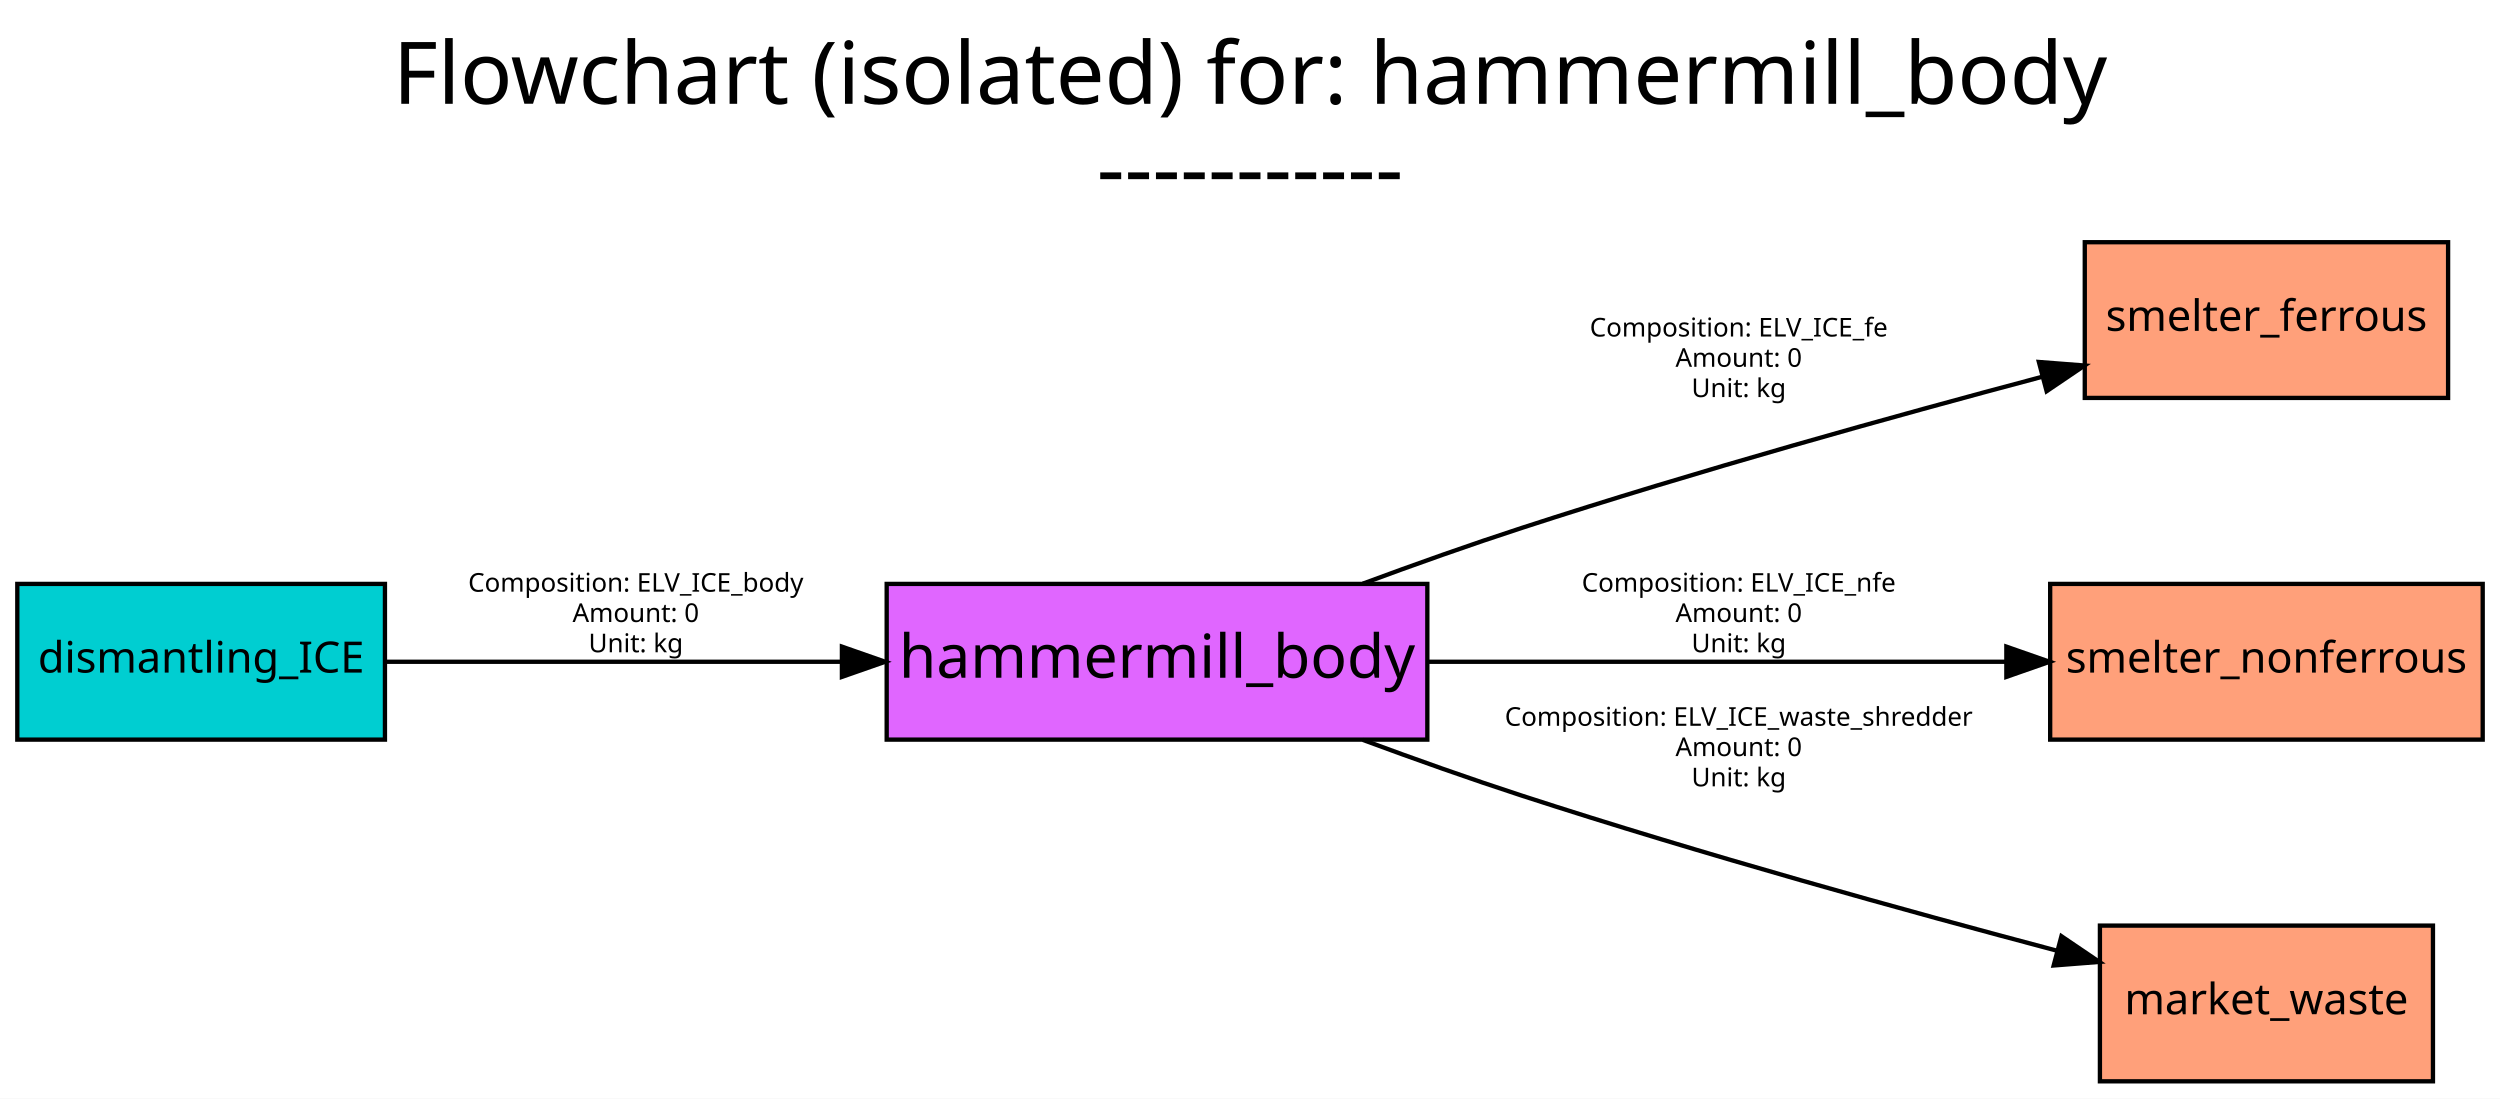
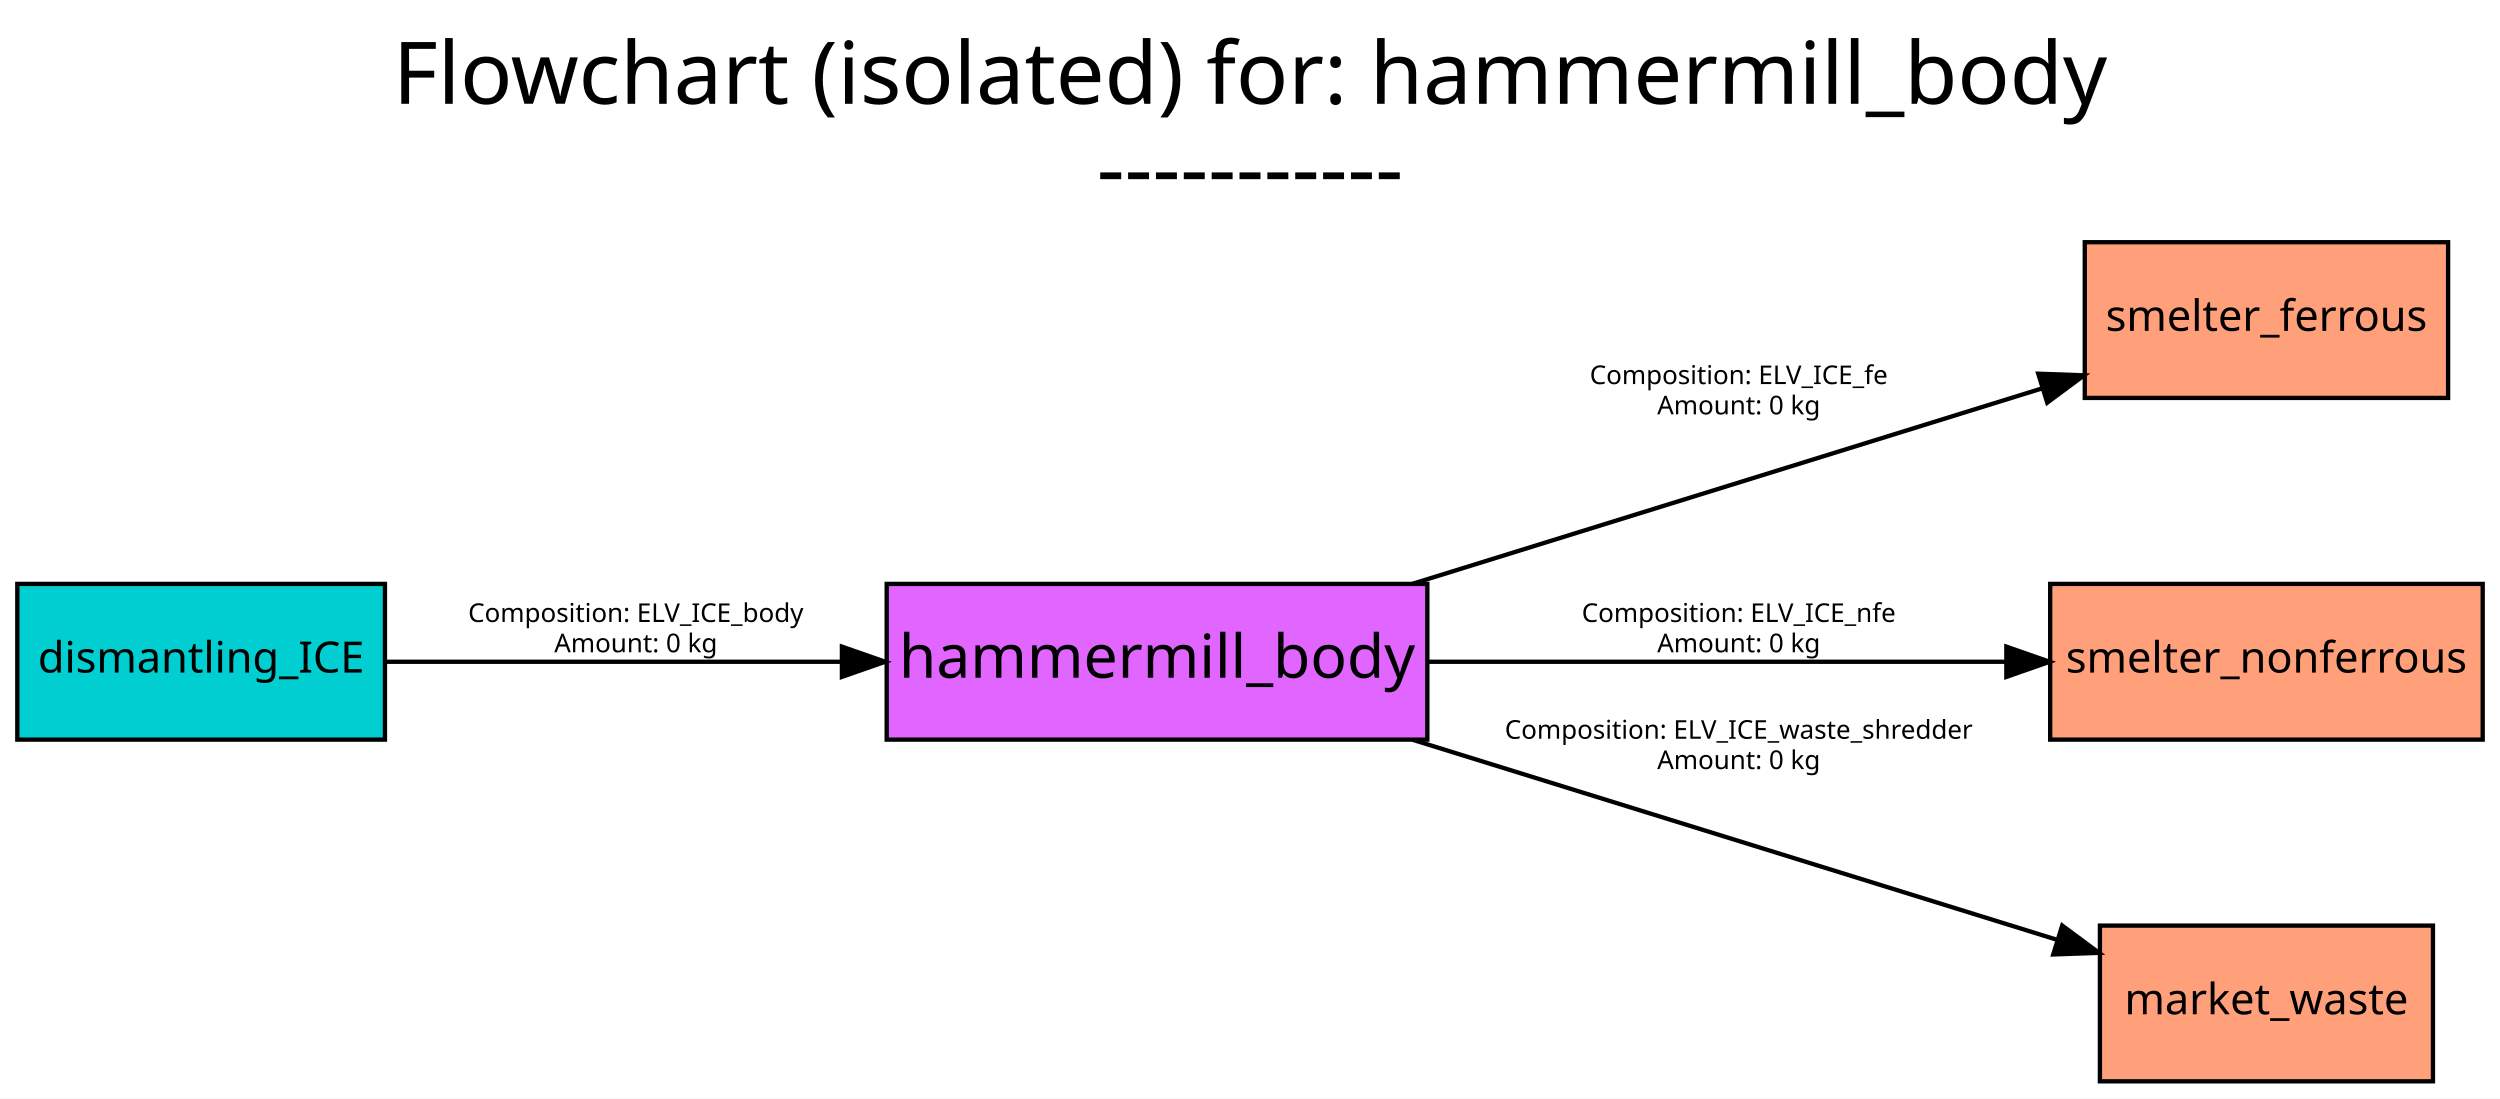
<svg xmlns="http://www.w3.org/2000/svg" width="578pt" height="254pt" viewBox="0.00 0.00 578.00 254.00">
  <g id="graph0" class="graph" transform="scale(1 1) rotate(0) translate(4 250)">
    <polygon fill="white" stroke="transparent" points="-4,4 -4,-250 574,-250 574,4 -4,4" />
    <text text-anchor="middle" x="285" y="-226" font-family="Cabin" font-size="20.00">Flowchart (isolated) for: hammermill_body</text>
    <text text-anchor="middle" x="285" y="-204" font-family="Cabin" font-size="20.00">-----------</text>
    <g id="node1" class="node">
      <polygon fill="#e066ff" stroke="black" points="326,-115 201,-115 201,-79 326,-79 326,-115" />
      <text text-anchor="middle" x="263.5" y="-93.3" font-family="Cabin" font-size="14.00">hammermill_body</text>
    </g>
    <g id="node3" class="node">
      <polygon fill="#ffa07a" stroke="black" points="562,-194 478,-194 478,-158 562,-158 562,-194" />
      <text text-anchor="middle" x="520" y="-173.5" font-family="Cabin" font-size="10.00">smelter_ferrous</text>
    </g>
    <g id="edge2" class="edge">
-       <path fill="none" stroke="black" d="M311.08,-115.06C323.04,-119.49 335.94,-124.08 348,-128 388.03,-141.03 434,-153.81 468.19,-162.9" />
-       <polygon fill="black" stroke="black" points="467.39,-166.31 477.95,-165.49 469.18,-159.55 467.39,-166.31" />
-       <text text-anchor="middle" x="398" y="-172.2" font-family="Cabin" font-size="6.00">Composition: ELV_ICE_fe</text>
-       <text text-anchor="middle" x="398" y="-165.2" font-family="Cabin" font-size="6.00">Amount: 0 </text>
-       <text text-anchor="middle" x="398" y="-158.2" font-family="Cabin" font-size="6.00">Unit: kg</text>
+       <path fill="none" stroke="black" d="M322.57,-115.03C366.44,-128.64 426.07,-147.15 468.08,-160.19" />
+       <polygon fill="black" stroke="black" points="467.24,-163.6 477.83,-163.22 469.32,-156.91 467.24,-163.6" />
+       <text text-anchor="middle" x="398" y="-161.2" font-family="Cabin" font-size="6.00">Composition: ELV_ICE_fe</text>
+       <text text-anchor="middle" x="398" y="-154.2" font-family="Cabin" font-size="6.00">Amount: 0 kg</text>
    </g>
    <g id="node4" class="node">
      <polygon fill="#ffa07a" stroke="black" points="570,-115 470,-115 470,-79 570,-79 570,-115" />
      <text text-anchor="middle" x="520" y="-94.5" font-family="Cabin" font-size="10.00">smelter_nonferrous</text>
    </g>
    <g id="edge3" class="edge">
      <path fill="none" stroke="black" d="M326.11,-97C366.71,-97 419.58,-97 459.7,-97" />
      <polygon fill="black" stroke="black" points="459.87,-100.5 469.87,-97 459.87,-93.5 459.87,-100.5" />
-       <text text-anchor="middle" x="398" y="-113.2" font-family="Cabin" font-size="6.00">Composition: ELV_ICE_nfe</text>
-       <text text-anchor="middle" x="398" y="-106.2" font-family="Cabin" font-size="6.00">Amount: 0 </text>
-       <text text-anchor="middle" x="398" y="-99.2" font-family="Cabin" font-size="6.00">Unit: kg</text>
+       <text text-anchor="middle" x="398" y="-106.2" font-family="Cabin" font-size="6.00">Composition: ELV_ICE_nfe</text>
+       <text text-anchor="middle" x="398" y="-99.2" font-family="Cabin" font-size="6.00">Amount: 0 kg</text>
    </g>
    <g id="node5" class="node">
      <polygon fill="#ffa07a" stroke="black" points="558.5,-36 481.5,-36 481.5,0 558.5,0 558.5,-36" />
      <text text-anchor="middle" x="520" y="-15.5" font-family="Cabin" font-size="10.00">market_waste</text>
    </g>
    <g id="edge4" class="edge">
-       <path fill="none" stroke="black" d="M311.08,-78.94C323.04,-74.51 335.94,-69.92 348,-66 389.37,-52.54 437.07,-39.34 471.56,-30.2" />
-       <polygon fill="black" stroke="black" points="472.6,-33.55 481.37,-27.61 470.81,-26.78 472.6,-33.55" />
-       <text text-anchor="middle" x="398" y="-82.2" font-family="Cabin" font-size="6.00">Composition: ELV_ICE_waste_shredder</text>
-       <text text-anchor="middle" x="398" y="-75.2" font-family="Cabin" font-size="6.00">Amount: 0 </text>
-       <text text-anchor="middle" x="398" y="-68.2" font-family="Cabin" font-size="6.00">Unit: kg</text>
+       <path fill="none" stroke="black" d="M322.57,-78.97C367.66,-64.98 429.4,-45.81 471.55,-32.73" />
+       <polygon fill="black" stroke="black" points="472.78,-36.01 481.3,-29.7 470.71,-29.33 472.78,-36.01" />
+       <text text-anchor="middle" x="398" y="-79.2" font-family="Cabin" font-size="6.00">Composition: ELV_ICE_waste_shredder</text>
+       <text text-anchor="middle" x="398" y="-72.2" font-family="Cabin" font-size="6.00">Amount: 0 kg</text>
    </g>
    <g id="node2" class="node">
      <polygon fill="darkturquoise" stroke="black" points="85,-115 0,-115 0,-79 85,-79 85,-115" />
      <text text-anchor="middle" x="42.5" y="-94.5" font-family="Cabin" font-size="10.00">dismantling_ICE</text>
    </g>
    <g id="edge1" class="edge">
      <path fill="none" stroke="black" d="M85.21,-97C114.91,-97 155.6,-97 190.5,-97" />
      <polygon fill="black" stroke="black" points="190.65,-100.5 200.65,-97 190.65,-93.5 190.65,-100.5" />
-       <text text-anchor="middle" x="143" y="-113.2" font-family="Cabin" font-size="6.00">Composition: ELV_ICE_body</text>
-       <text text-anchor="middle" x="143" y="-106.2" font-family="Cabin" font-size="6.00">Amount: 0 </text>
-       <text text-anchor="middle" x="143" y="-99.2" font-family="Cabin" font-size="6.00">Unit: kg</text>
+       <text text-anchor="middle" x="143" y="-106.2" font-family="Cabin" font-size="6.00">Composition: ELV_ICE_body</text>
+       <text text-anchor="middle" x="143" y="-99.2" font-family="Cabin" font-size="6.00">Amount: 0 kg</text>
    </g>
  </g>
</svg>
